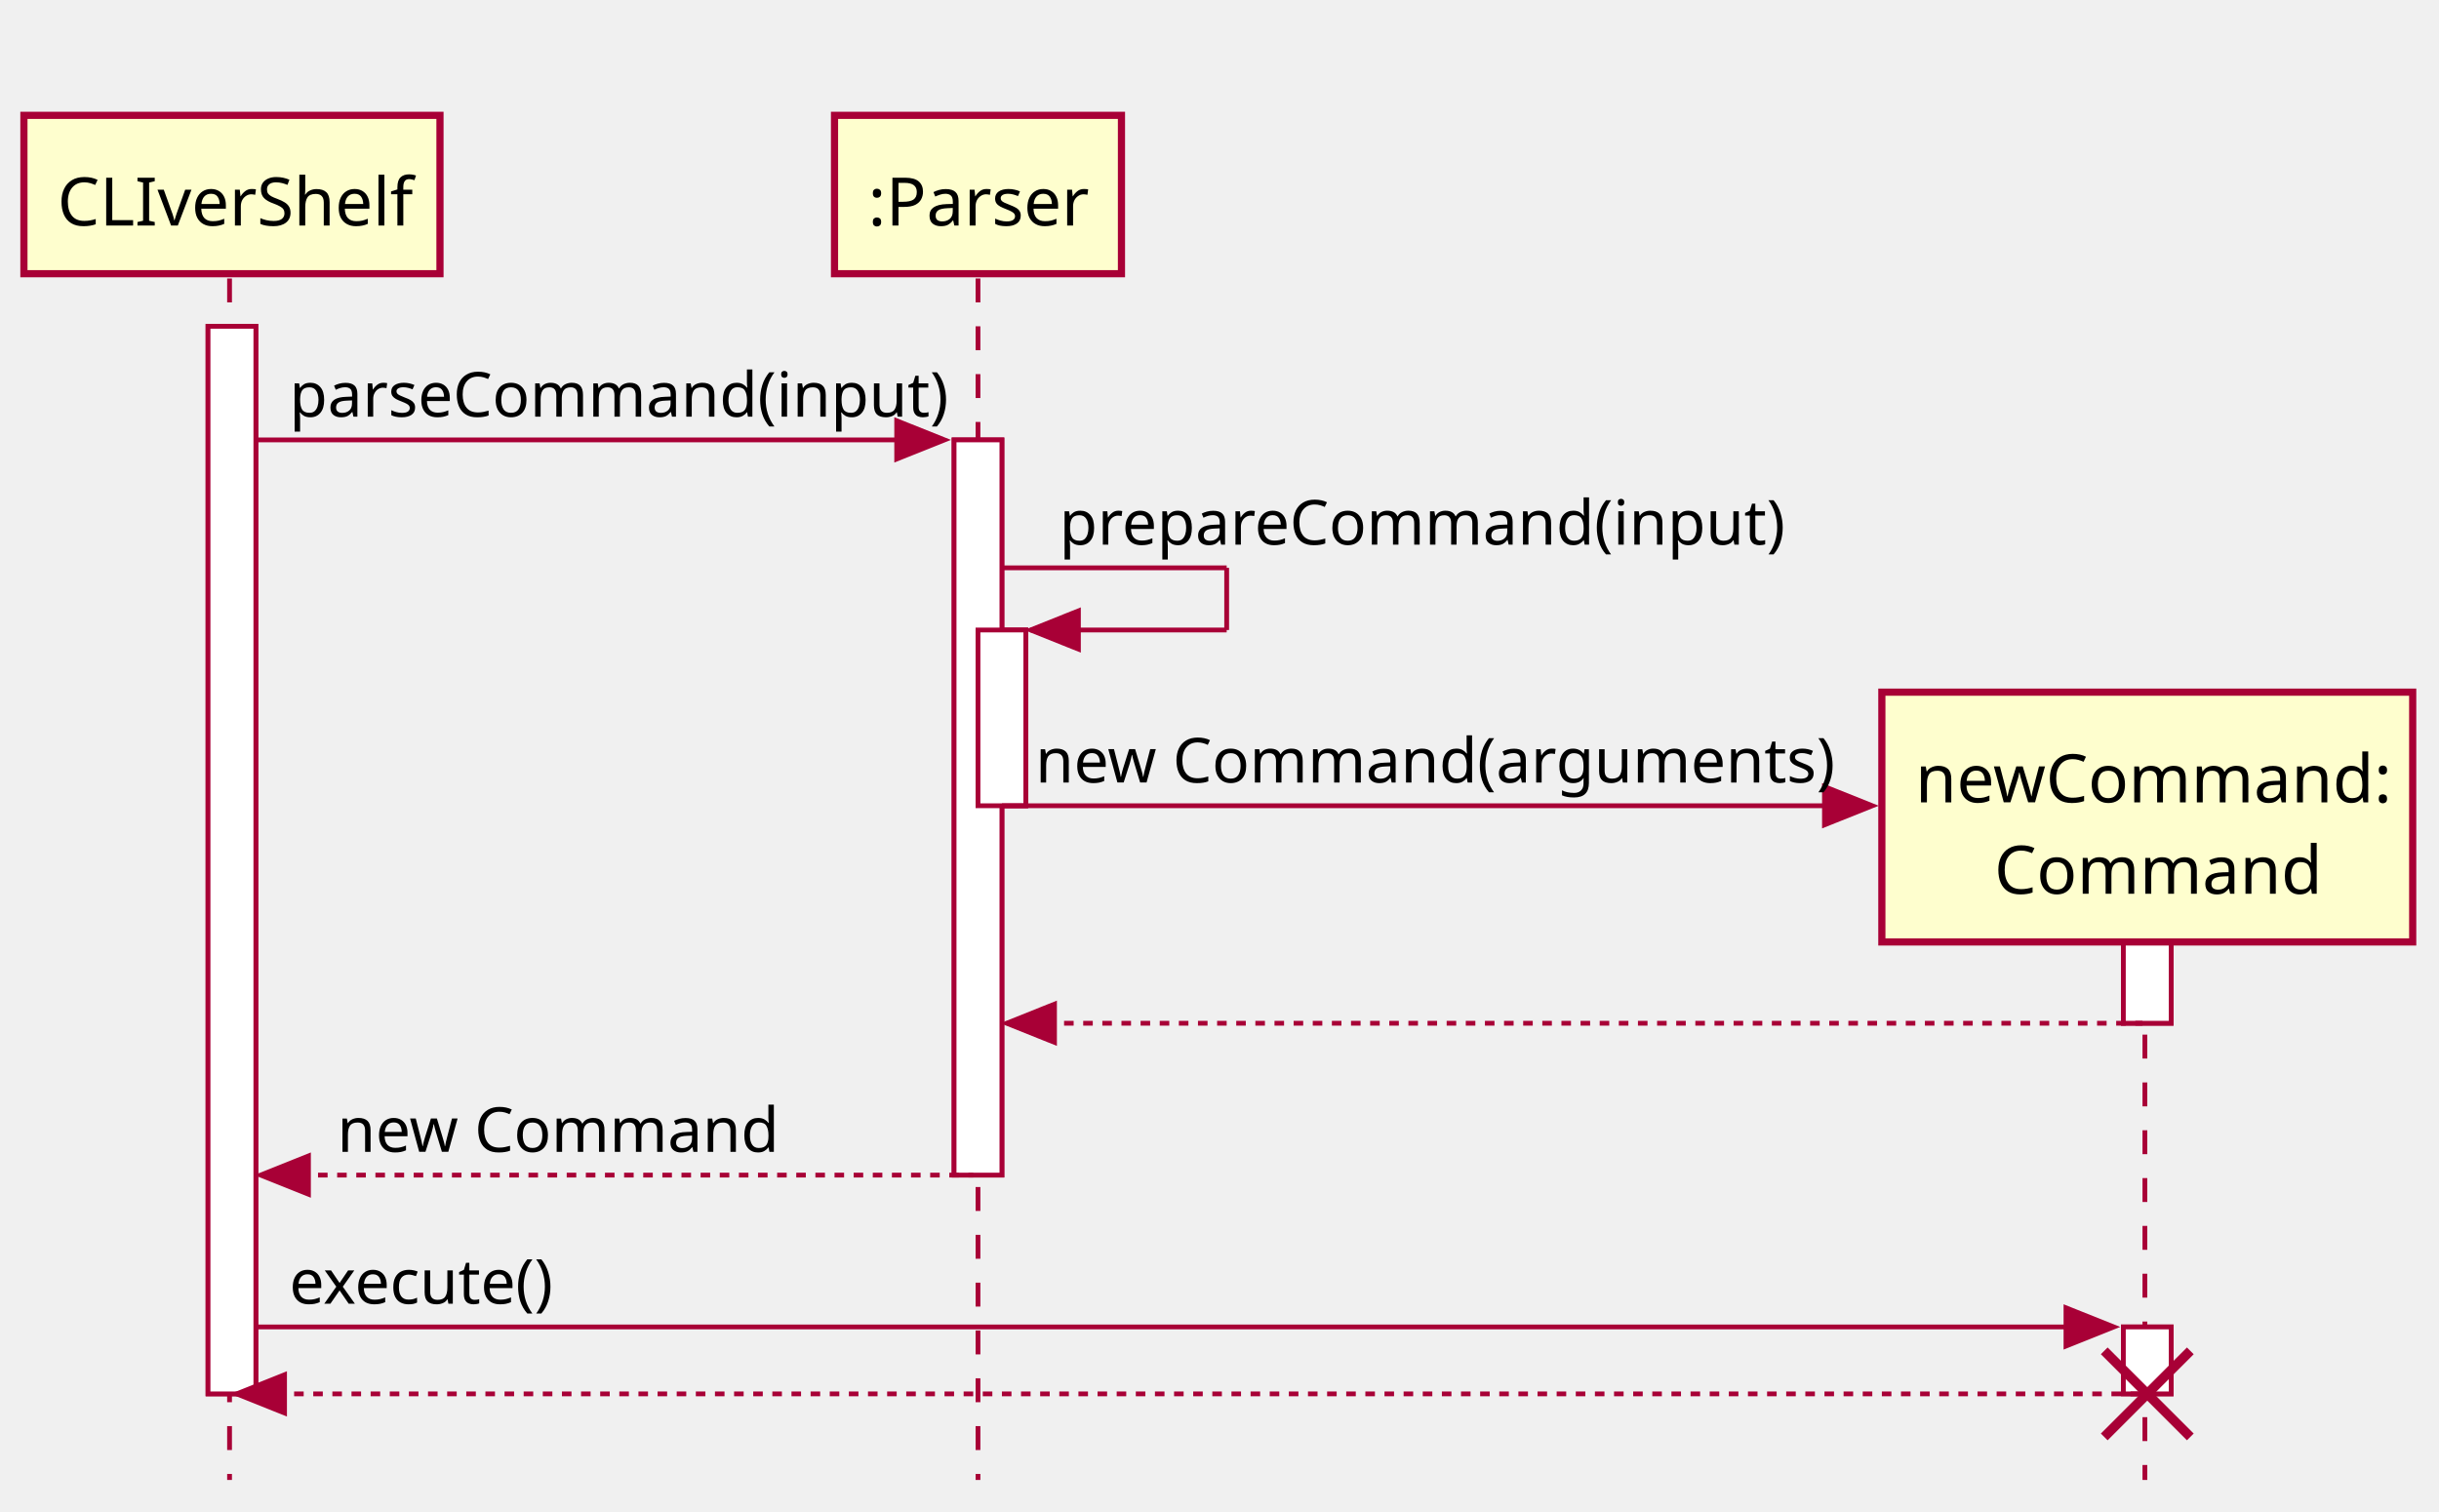
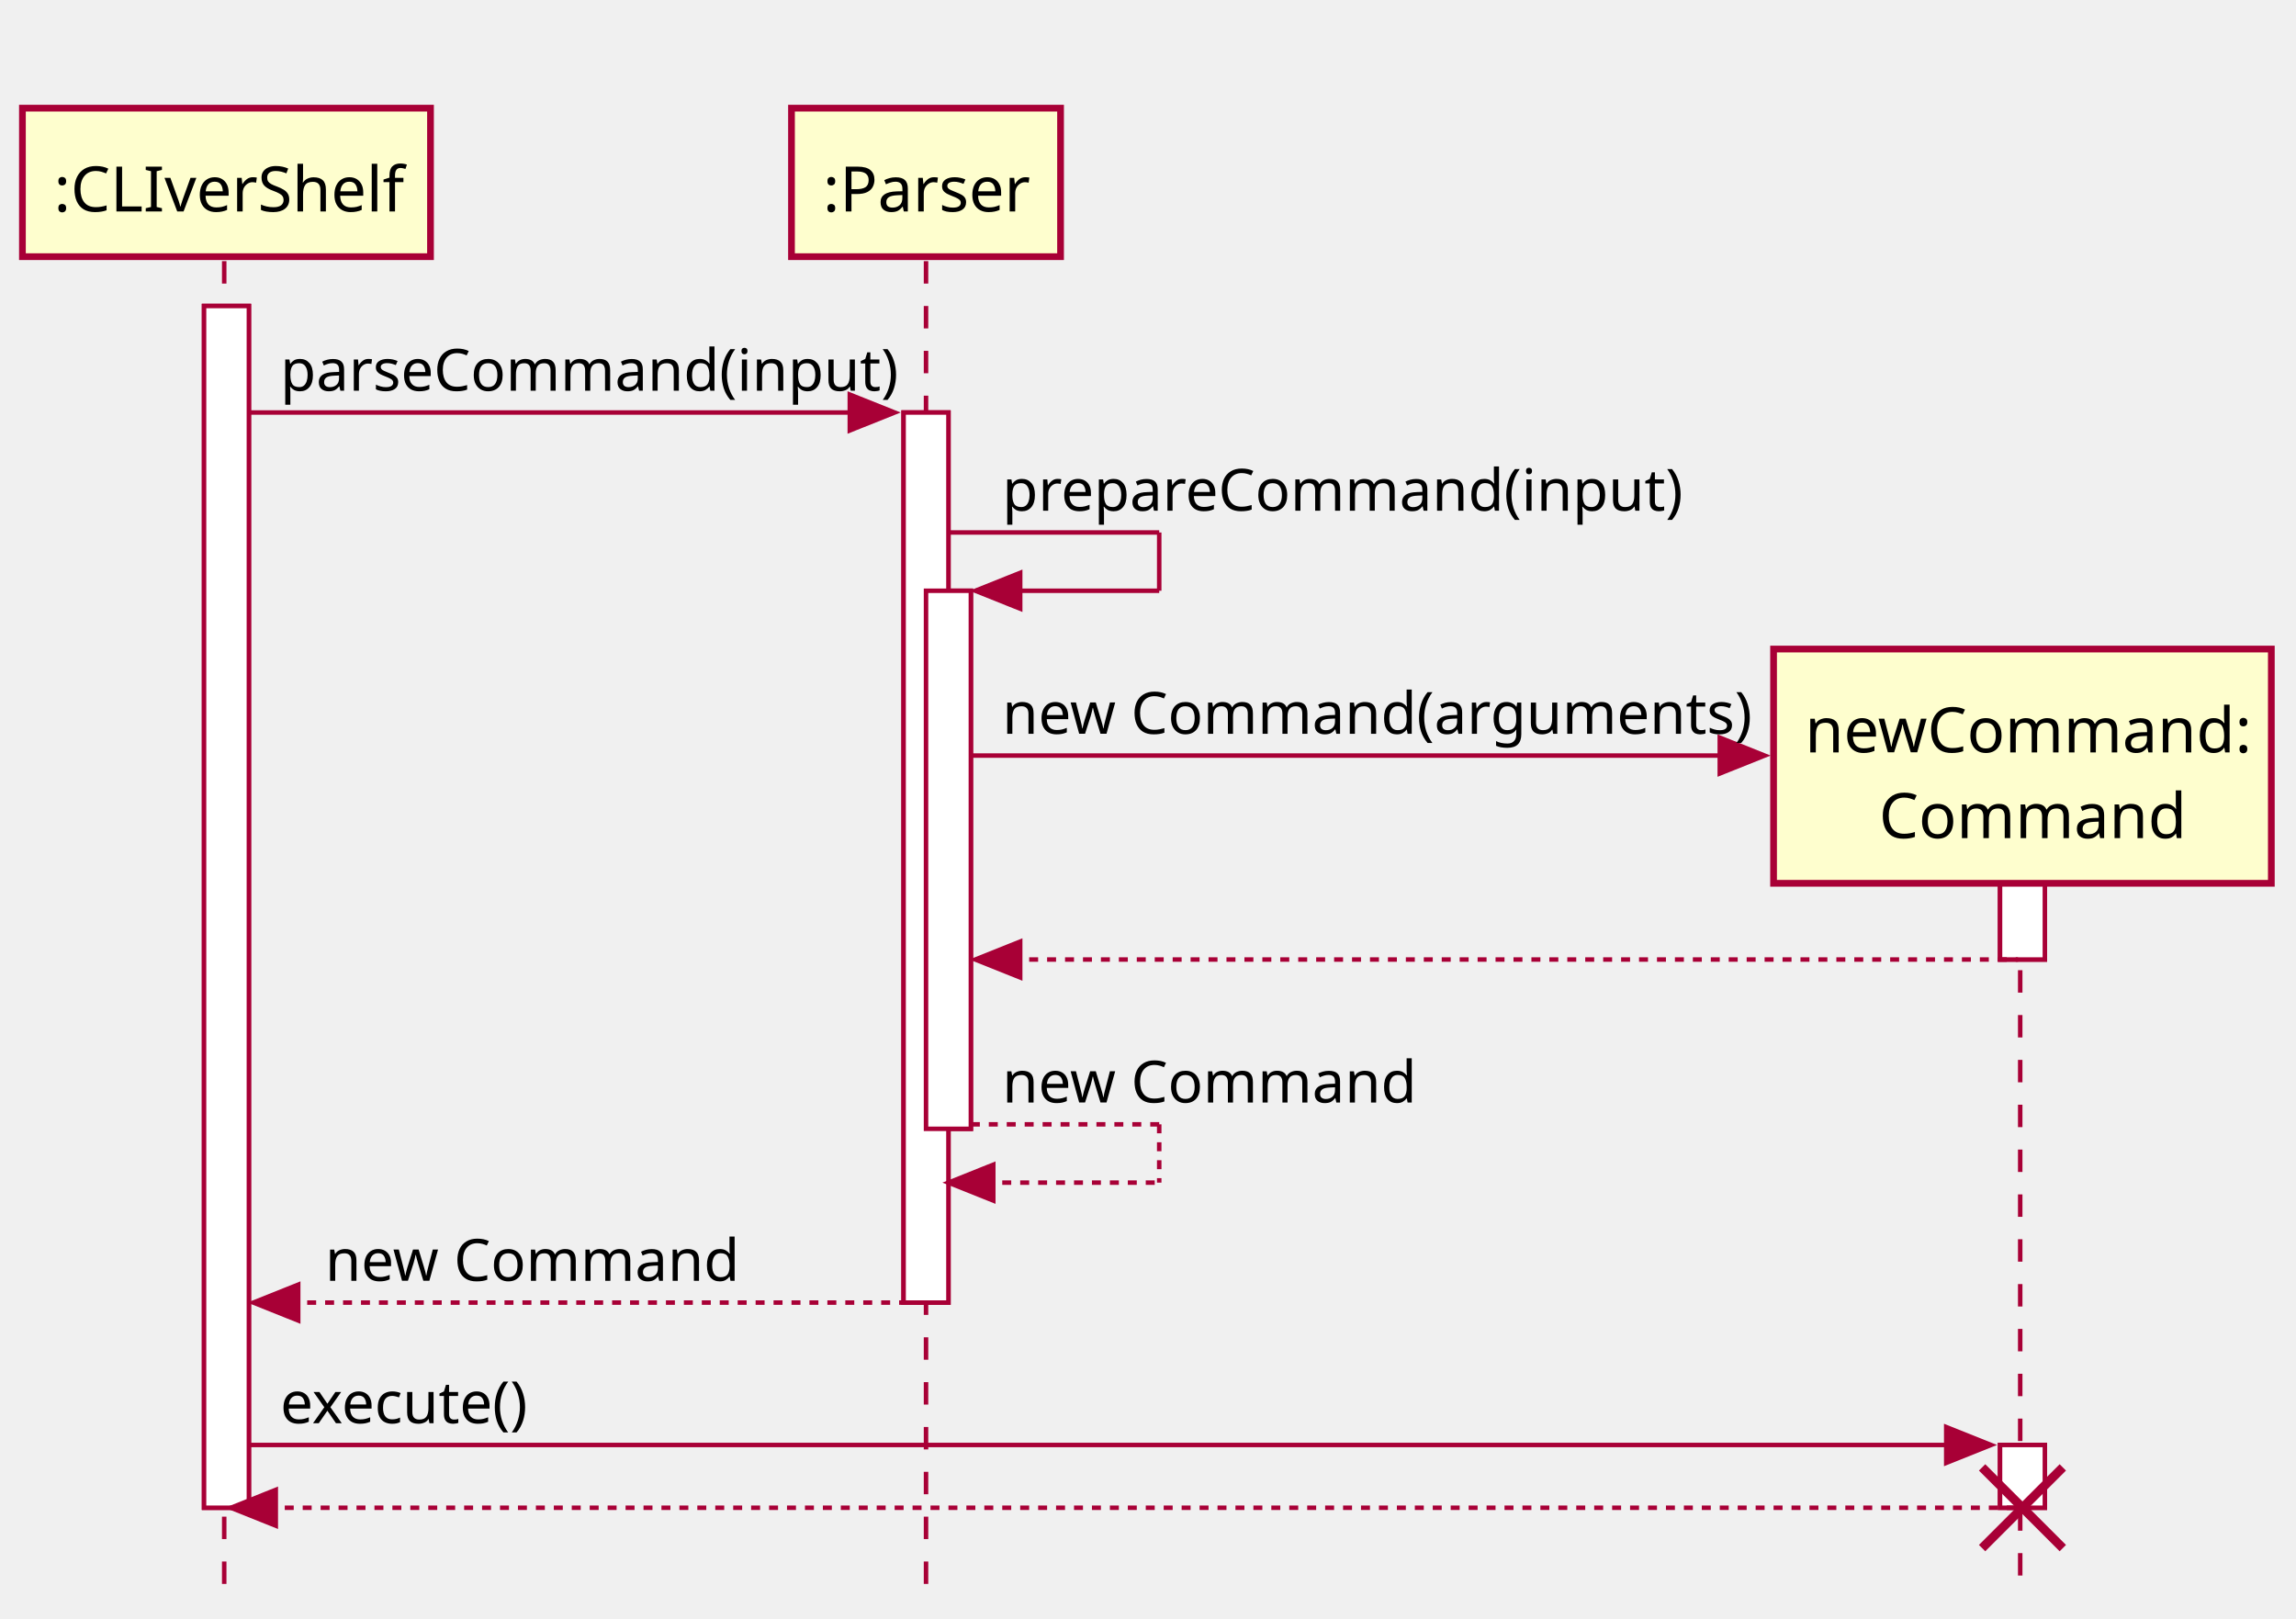
- <svg xmlns="http://www.w3.org/2000/svg" contentScriptType="application/ecmascript" contentStyleType="text/css" height="316px" preserveAspectRatio="none" style="width:510px;height:316px;background:#FFFFFF;" version="1.1" viewBox="0 0 510 316" width="510px" zoomAndPan="magnify">
+ <svg xmlns="http://www.w3.org/2000/svg" contentScriptType="application/ecmascript" contentStyleType="text/css" height="361px" preserveAspectRatio="none" style="width:512px;height:361px;background:#FFFFFF;" version="1.1" viewBox="0 0 512 361" width="512px" zoomAndPan="magnify">
  <defs />
  <g>
-     <rect fill="#FFFFFF" height="223.258" style="stroke:#A80036;stroke-width:1.0;" width="10" x="43.5" y="68.24" />
-     <rect fill="#FFFFFF" height="153.749" style="stroke:#A80036;stroke-width:1.0;" width="10" x="199.5" y="91.995" />
-     <rect fill="#FFFFFF" height="36.754" style="stroke:#A80036;stroke-width:1.0;" width="10" x="204.5" y="131.749" />
-     <rect fill="#FFFFFF" height="35.486" style="stroke:#A80036;stroke-width:1.0;" width="10" x="444" y="178.503" />
-     <rect fill="#FFFFFF" height="14" style="stroke:#A80036;stroke-width:1.0;" width="10" x="444" y="277.498" />
-     <line style="stroke:#A80036;stroke-width:1.0;stroke-dasharray:5.0,5.0;" x1="48" x2="48" y1="58.24" y2="309.498" />
-     <line style="stroke:#A80036;stroke-width:1.0;stroke-dasharray:5.0,5.0;" x1="204.5" x2="204.5" y1="58.24" y2="309.498" />
-     <line style="stroke:#A80036;stroke-width:1.0;stroke-dasharray:5.0,5.0;" x1="448.5" x2="448.5" y1="186.369" y2="309.498" />
-     <rect fill="#FEFECE" height="33.12" style="stroke:#A80036;stroke-width:1.5;" width="87" x="5" y="24.12" />
-     <text fill="#000000" font-family="sans-serif" font-size="14" lengthAdjust="spacing" textLength="73" x="12" y="47.164">CLIverShelf</text>
-     <rect fill="#FEFECE" height="33.12" style="stroke:#A80036;stroke-width:1.5;" width="60" x="174.5" y="24.12" />
-     <text fill="#000000" font-family="sans-serif" font-size="14" lengthAdjust="spacing" textLength="46" x="181.5" y="47.164">:Parser</text>
-     <rect fill="#FFFFFF" height="223.258" style="stroke:#A80036;stroke-width:1.0;" width="10" x="43.5" y="68.24" />
-     <rect fill="#FFFFFF" height="153.749" style="stroke:#A80036;stroke-width:1.0;" width="10" x="199.5" y="91.995" />
-     <rect fill="#FFFFFF" height="36.754" style="stroke:#A80036;stroke-width:1.0;" width="10" x="204.5" y="131.749" />
-     <rect fill="#FFFFFF" height="35.486" style="stroke:#A80036;stroke-width:1.0;" width="10" x="444" y="178.503" />
-     <rect fill="#FFFFFF" height="14" style="stroke:#A80036;stroke-width:1.0;" width="10" x="444" y="277.498" />
-     <polygon fill="#A80036" points="187.5,87.995,197.5,91.995,187.5,95.995" style="stroke:#A80036;stroke-width:1.0;" />
-     <line style="stroke:#A80036;stroke-width:1.0;" x1="53.5" x2="193.5" y1="91.995" y2="91.995" />
-     <text fill="#000000" font-family="sans-serif" font-size="13" lengthAdjust="spacing" textLength="127" x="60.5" y="87.138">parseCommand(input)</text>
-     <line style="stroke:#A80036;stroke-width:1.0;" x1="209.5" x2="256.5" y1="118.749" y2="118.749" />
-     <line style="stroke:#A80036;stroke-width:1.0;" x1="256.5" x2="256.5" y1="118.749" y2="131.749" />
-     <line style="stroke:#A80036;stroke-width:1.0;" x1="215.5" x2="256.5" y1="131.749" y2="131.749" />
-     <polygon fill="#A80036" points="225.5,127.749,215.5,131.749,225.5,135.749" style="stroke:#A80036;stroke-width:1.0;" />
-     <text fill="#000000" font-family="sans-serif" font-size="13" lengthAdjust="spacing" textLength="138" x="221.5" y="113.893">prepareCommand(input)</text>
-     <polygon fill="#A80036" points="381.5,164.503,391.5,168.503,381.5,172.503" style="stroke:#A80036;stroke-width:1.0;" />
-     <line style="stroke:#A80036;stroke-width:1.0;" x1="209.5" x2="387.5" y1="168.503" y2="168.503" />
-     <text fill="#000000" font-family="sans-serif" font-size="13" lengthAdjust="spacing" textLength="155" x="216.5" y="163.647">new Command(arguments)</text>
-     <rect fill="#FEFECE" height="52.24" style="stroke:#A80036;stroke-width:1.5;" width="111" x="393.5" y="144.749" />
-     <text fill="#000000" font-family="sans-serif" font-size="14" lengthAdjust="spacing" textLength="93" x="400.5" y="167.793">newCommand:</text>
-     <text fill="#000000" font-family="sans-serif" font-size="14" lengthAdjust="spacing" textLength="64" x="417" y="186.913">Command</text>
-     <polygon fill="#A80036" points="220.5,209.989,210.5,213.989,220.5,217.989" style="stroke:#A80036;stroke-width:1.0;" />
-     <line style="stroke:#A80036;stroke-width:1.0;stroke-dasharray:2.0,2.0;" x1="214.5" x2="448" y1="213.989" y2="213.989" />
-     <polygon fill="#A80036" points="64.5,241.744,54.5,245.744,64.5,249.744" style="stroke:#A80036;stroke-width:1.0;" />
-     <line style="stroke:#A80036;stroke-width:1.0;stroke-dasharray:2.0,2.0;" x1="58.5" x2="203.5" y1="245.744" y2="245.744" />
-     <text fill="#000000" font-family="sans-serif" font-size="13" lengthAdjust="spacing" textLength="86" x="70.5" y="240.887">new Command</text>
-     <polygon fill="#A80036" points="432,273.498,442,277.498,432,281.498" style="stroke:#A80036;stroke-width:1.0;" />
-     <line style="stroke:#A80036;stroke-width:1.0;" x1="53.5" x2="438" y1="277.498" y2="277.498" />
-     <text fill="#000000" font-family="sans-serif" font-size="13" lengthAdjust="spacing" textLength="54" x="60.5" y="272.642">execute()</text>
-     <polygon fill="#A80036" points="59.5,287.498,49.5,291.498,59.5,295.498" style="stroke:#A80036;stroke-width:1.0;" />
-     <line style="stroke:#A80036;stroke-width:1.0;stroke-dasharray:2.0,2.0;" x1="53.5" x2="448" y1="291.498" y2="291.498" />
-     <line style="stroke:#A80036;stroke-width:2.0;" x1="440" x2="458" y1="282.498" y2="300.498" />
-     <line style="stroke:#A80036;stroke-width:2.0;" x1="440" x2="458" y1="300.498" y2="282.498" />
+     <rect fill="#FFFFFF" height="268.012" style="stroke:#A80036;stroke-width:1.0;" width="10" x="45.5" y="68.24" />
+     <rect fill="#FFFFFF" height="198.503" style="stroke:#A80036;stroke-width:1.0;" width="10" x="201.5" y="91.995" />
+     <rect fill="#FFFFFF" height="119.995" style="stroke:#A80036;stroke-width:1.0;" width="10" x="206.5" y="131.749" />
+     <rect fill="#FFFFFF" height="35.486" style="stroke:#A80036;stroke-width:1.0;" width="10" x="446" y="178.503" />
+     <rect fill="#FFFFFF" height="14" style="stroke:#A80036;stroke-width:1.0;" width="10" x="446" y="322.252" />
+     <line style="stroke:#A80036;stroke-width:1.0;stroke-dasharray:5.0,5.0;" x1="50" x2="50" y1="58.24" y2="354.252" />
+     <line style="stroke:#A80036;stroke-width:1.0;stroke-dasharray:5.0,5.0;" x1="206.5" x2="206.5" y1="58.24" y2="354.252" />
+     <line style="stroke:#A80036;stroke-width:1.0;stroke-dasharray:5.0,5.0;" x1="450.5" x2="450.5" y1="186.369" y2="354.252" />
+     <rect fill="#FEFECE" height="33.12" style="stroke:#A80036;stroke-width:1.5;" width="91" x="5" y="24.12" />
+     <text fill="#000000" font-family="sans-serif" font-size="14" lengthAdjust="spacing" textLength="77" x="12" y="47.164">:CLIverShelf</text>
+     <rect fill="#FEFECE" height="33.12" style="stroke:#A80036;stroke-width:1.5;" width="60" x="176.5" y="24.12" />
+     <text fill="#000000" font-family="sans-serif" font-size="14" lengthAdjust="spacing" textLength="46" x="183.5" y="47.164">:Parser</text>
+     <rect fill="#FFFFFF" height="268.012" style="stroke:#A80036;stroke-width:1.0;" width="10" x="45.5" y="68.24" />
+     <rect fill="#FFFFFF" height="198.503" style="stroke:#A80036;stroke-width:1.0;" width="10" x="201.5" y="91.995" />
+     <rect fill="#FFFFFF" height="119.995" style="stroke:#A80036;stroke-width:1.0;" width="10" x="206.5" y="131.749" />
+     <rect fill="#FFFFFF" height="35.486" style="stroke:#A80036;stroke-width:1.0;" width="10" x="446" y="178.503" />
+     <rect fill="#FFFFFF" height="14" style="stroke:#A80036;stroke-width:1.0;" width="10" x="446" y="322.252" />
+     <polygon fill="#A80036" points="189.5,87.995,199.5,91.995,189.5,95.995" style="stroke:#A80036;stroke-width:1.0;" />
+     <line style="stroke:#A80036;stroke-width:1.0;" x1="55.5" x2="195.5" y1="91.995" y2="91.995" />
+     <text fill="#000000" font-family="sans-serif" font-size="13" lengthAdjust="spacing" textLength="127" x="62.5" y="87.138">parseCommand(input)</text>
+     <line style="stroke:#A80036;stroke-width:1.0;" x1="211.5" x2="258.5" y1="118.749" y2="118.749" />
+     <line style="stroke:#A80036;stroke-width:1.0;" x1="258.5" x2="258.5" y1="118.749" y2="131.749" />
+     <line style="stroke:#A80036;stroke-width:1.0;" x1="217.5" x2="258.5" y1="131.749" y2="131.749" />
+     <polygon fill="#A80036" points="227.5,127.749,217.5,131.749,227.5,135.749" style="stroke:#A80036;stroke-width:1.0;" />
+     <text fill="#000000" font-family="sans-serif" font-size="13" lengthAdjust="spacing" textLength="138" x="223.5" y="113.893">prepareCommand(input)</text>
+     <polygon fill="#A80036" points="383.5,164.503,393.5,168.503,383.5,172.503" style="stroke:#A80036;stroke-width:1.0;" />
+     <line style="stroke:#A80036;stroke-width:1.0;" x1="216.5" x2="389.5" y1="168.503" y2="168.503" />
+     <text fill="#000000" font-family="sans-serif" font-size="13" lengthAdjust="spacing" textLength="155" x="223.5" y="163.647">new Command(arguments)</text>
+     <rect fill="#FEFECE" height="52.24" style="stroke:#A80036;stroke-width:1.5;" width="111" x="395.5" y="144.749" />
+     <text fill="#000000" font-family="sans-serif" font-size="14" lengthAdjust="spacing" textLength="93" x="402.5" y="167.793">newCommand:</text>
+     <text fill="#000000" font-family="sans-serif" font-size="14" lengthAdjust="spacing" textLength="64" x="419" y="186.913">Command</text>
+     <polygon fill="#A80036" points="227.5,209.989,217.5,213.989,227.5,217.989" style="stroke:#A80036;stroke-width:1.0;" />
+     <line style="stroke:#A80036;stroke-width:1.0;stroke-dasharray:2.0,2.0;" x1="221.5" x2="450" y1="213.989" y2="213.989" />
+     <line style="stroke:#A80036;stroke-width:1.0;stroke-dasharray:2.0,2.0;" x1="216.5" x2="258.5" y1="250.744" y2="250.744" />
+     <line style="stroke:#A80036;stroke-width:1.0;stroke-dasharray:2.0,2.0;" x1="258.5" x2="258.5" y1="250.744" y2="263.744" />
+     <line style="stroke:#A80036;stroke-width:1.0;stroke-dasharray:2.0,2.0;" x1="211.5" x2="258.5" y1="263.744" y2="263.744" />
+     <polygon fill="#A80036" points="221.5,259.744,211.5,263.744,221.5,267.744" style="stroke:#A80036;stroke-width:1.0;" />
+     <text fill="#000000" font-family="sans-serif" font-size="13" lengthAdjust="spacing" textLength="86" x="223.5" y="245.887">new Command</text>
+     <polygon fill="#A80036" points="66.5,286.498,56.5,290.498,66.5,294.498" style="stroke:#A80036;stroke-width:1.0;" />
+     <line style="stroke:#A80036;stroke-width:1.0;stroke-dasharray:2.0,2.0;" x1="60.5" x2="205.5" y1="290.498" y2="290.498" />
+     <text fill="#000000" font-family="sans-serif" font-size="13" lengthAdjust="spacing" textLength="86" x="72.5" y="285.642">new Command</text>
+     <polygon fill="#A80036" points="434,318.252,444,322.252,434,326.252" style="stroke:#A80036;stroke-width:1.0;" />
+     <line style="stroke:#A80036;stroke-width:1.0;" x1="55.5" x2="440" y1="322.252" y2="322.252" />
+     <text fill="#000000" font-family="sans-serif" font-size="13" lengthAdjust="spacing" textLength="54" x="62.5" y="317.396">execute()</text>
+     <polygon fill="#A80036" points="61.5,332.252,51.5,336.252,61.5,340.252" style="stroke:#A80036;stroke-width:1.0;" />
+     <line style="stroke:#A80036;stroke-width:1.0;stroke-dasharray:2.0,2.0;" x1="55.5" x2="450" y1="336.252" y2="336.252" />
+     <line style="stroke:#A80036;stroke-width:2.0;" x1="442" x2="460" y1="327.252" y2="345.252" />
+     <line style="stroke:#A80036;stroke-width:2.0;" x1="442" x2="460" y1="345.252" y2="327.252" />
  </g>
</svg>
